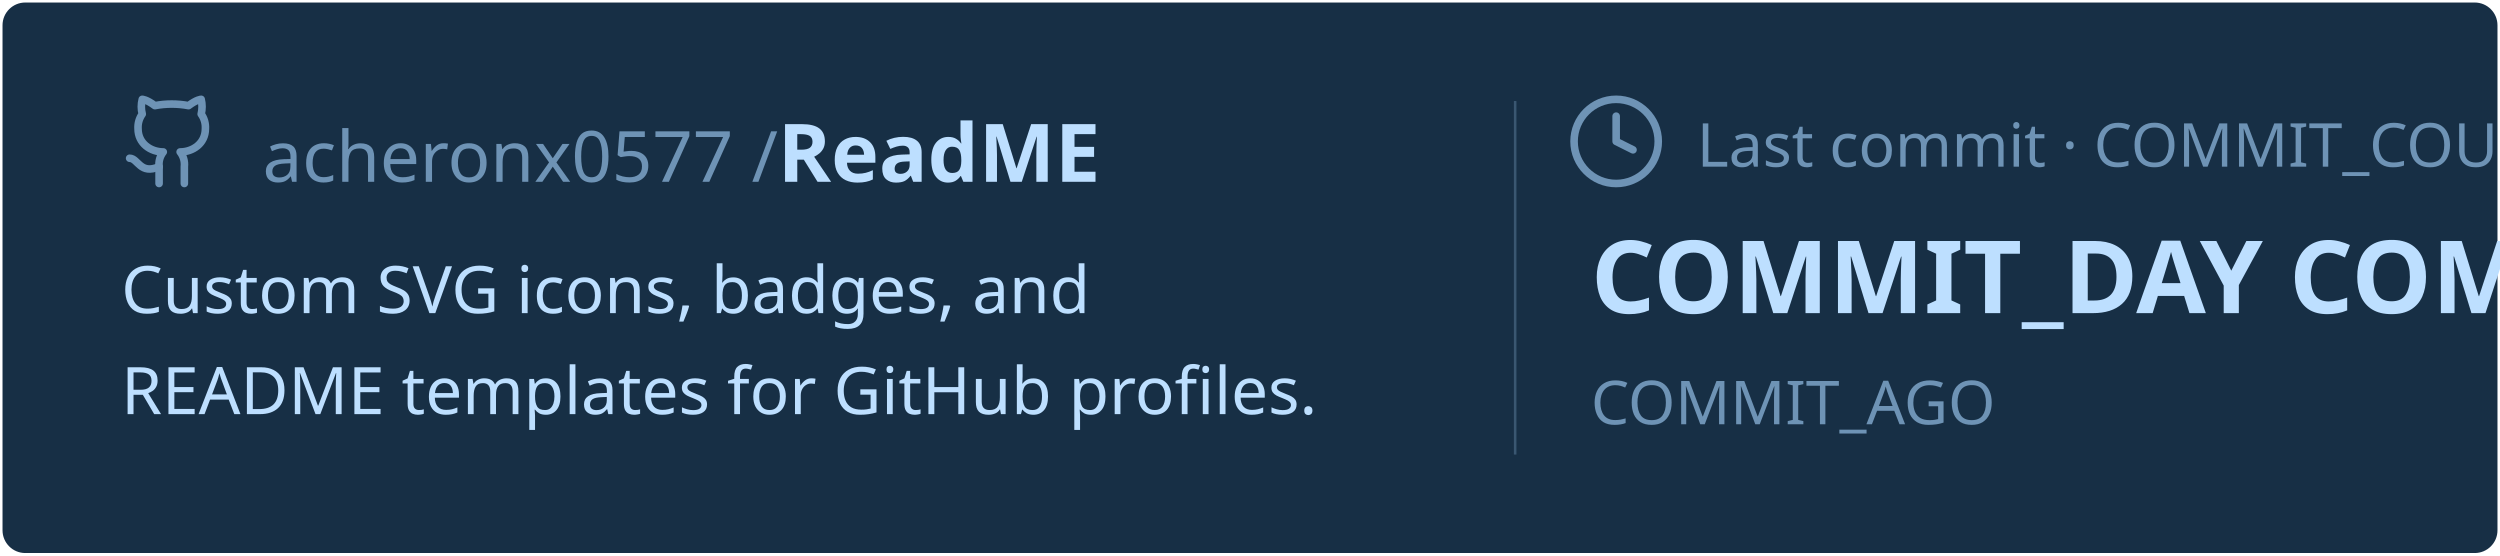
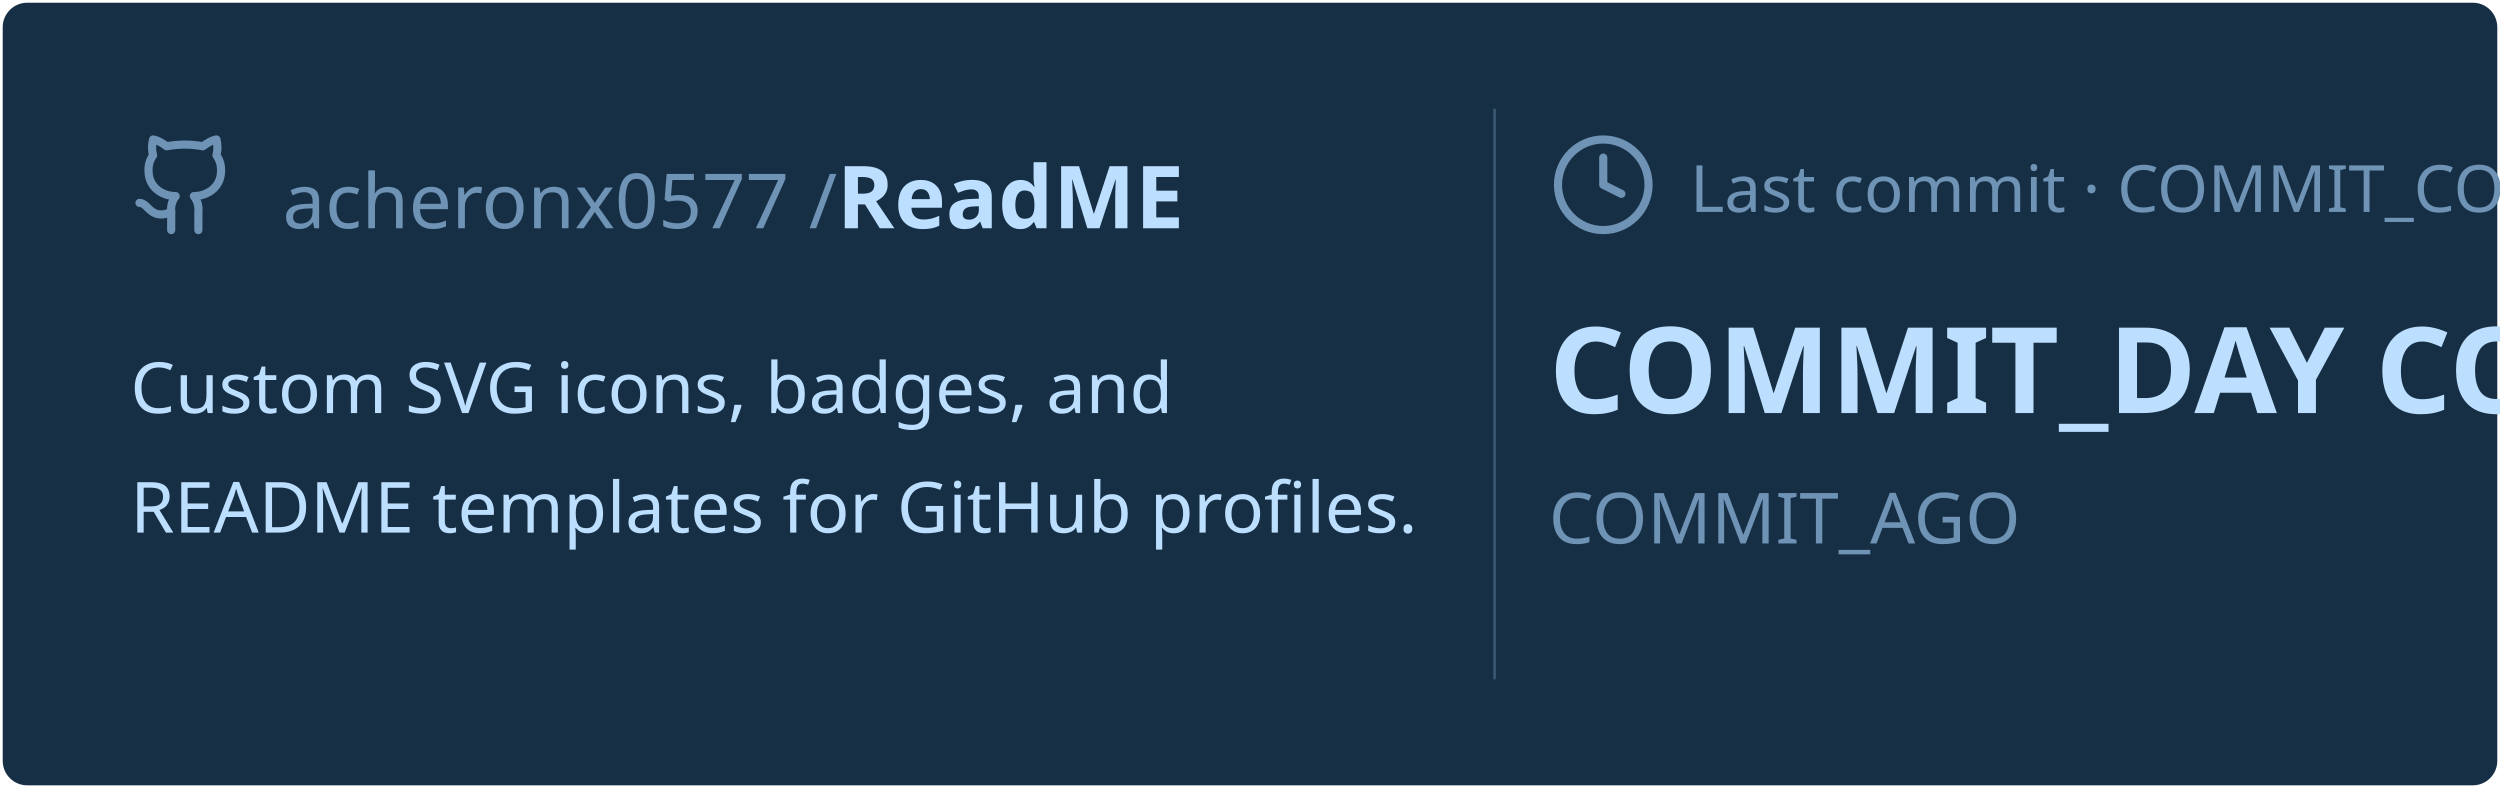
- <svg xmlns="http://www.w3.org/2000/svg" viewBox="0 0 495 110" width="495px" height="110px">
-   <rect stroke="#000000" stroke-opacity="0" fill="#172F45" rx="4.5" x="0.5" y="0.5" width="494" height="109" />
-   <g transform="translate(24, 36)">
+ <svg xmlns="http://www.w3.org/2000/svg" viewBox="0 0 460 145" width="460px" height="145px">
+   <rect stroke="#000000" stroke-opacity="0" fill="#172F45" rx="4.5" x="0.5" y="0.5" width="459" height="144" />
+   <g transform="translate(24, 42)">
    <svg x="0" y="-18" width="20" height="20" viewBox="0 0 24 24" fill="none" stroke="#6E93B5" stroke-width="1.8" stroke-linecap="round" stroke-linejoin="round">
      <path d="M15 22v-4a4.8 4.8 0 0 0-1-3.5c3 0 6-2 6-5.5.08-1.25-.27-2.48-1-3.5.28-1.15.28-2.35 0-3.5 0 0-1 0-3 1.5-2.64-.5-5.36-.5-8 0C6 2 5 2 5 2c-.3 1.15-.3 2.35 0 3.5A5.403 5.403 0 0 0 4 9c0 3.5 3 5.5 6 5.5-.39.49-.68 1.05-.85 1.65-.17.6-.22 1.23-.15 1.85v4" />
      <path d="M9 18c-4.51 2-5-2-7-2" />
    </svg>
    <text x="28" y="0" font-family="&quot;Segoe UI&quot;, Ubuntu, sans-serif" font-size="14" font-weight="400" fill="#6E93B5">acheronx0577 /</text>
    <text x="130" y="0" font-family="&quot;Segoe UI&quot;, Ubuntu, sans-serif" font-size="16" font-weight="700" fill="#BDDFFF">ReadME</text>
  </g>
-   <text x="24" y="62" font-family="&quot;Segoe UI&quot;, Ubuntu, sans-serif" font-size="13" font-weight="400" fill="#BDDFFF">Custom SVG icons, badges, and</text>
-   <text x="24" y="82" font-family="&quot;Segoe UI&quot;, Ubuntu, sans-serif" font-size="13" font-weight="400" fill="#BDDFFF">README templates for GitHub profiles.</text>
-   <line x1="300" y1="20" x2="300" y2="90" stroke="#6E93B5" stroke-width="0.5" stroke-opacity="0.4" />
-   <svg x="310" y="18" width="20" height="20" viewBox="0 0 24 24" fill="none" stroke="#6E93B5" stroke-width="1.8" stroke-linecap="round" stroke-linejoin="round">
+   <text x="24" y="76" font-family="&quot;Segoe UI&quot;, Ubuntu, sans-serif" font-size="13" font-weight="400" fill="#BDDFFF">Custom SVG icons, badges, and</text>
+   <text x="24" y="98" font-family="&quot;Segoe UI&quot;, Ubuntu, sans-serif" font-size="13" font-weight="400" fill="#BDDFFF">README templates for GitHub profiles.</text>
+   <line x1="275" y1="20" x2="275" y2="125" stroke="#6E93B5" stroke-width="0.5" stroke-opacity="0.4" />
+   <svg x="285" y="24" width="20" height="20" viewBox="0 0 24 24" fill="none" stroke="#6E93B5" stroke-width="1.8" stroke-linecap="round" stroke-linejoin="round">
    <circle cx="12" cy="12" r="10" />
    <polyline points="12 6 12 12 16 14" />
  </svg>
-   <text x="336" y="33" font-family="&quot;Segoe UI&quot;, Ubuntu, sans-serif" font-size="12" font-weight="400" fill="#6E93B5">Last commit · COMMIT_COUNT commits</text>
-   <text x="315" y="62" font-family="&quot;Segoe UI&quot;, Ubuntu, sans-serif" font-size="20" font-weight="700" fill="#BDDFFF">COMMIT_DAY COMMIT_MON COMMIT_YEAR</text>
-   <text x="315" y="84" font-family="&quot;Segoe UI&quot;, Ubuntu, sans-serif" font-size="12" font-weight="400" fill="#6E93B5">COMMIT_AGO</text>
+   <text x="311" y="39" font-family="&quot;Segoe UI&quot;, Ubuntu, sans-serif" font-size="12" font-weight="400" fill="#6E93B5">Last commit · COMMIT_COUNT commits</text>
+   <text x="285" y="76" font-family="&quot;Segoe UI&quot;, Ubuntu, sans-serif" font-size="22" font-weight="700" fill="#BDDFFF">COMMIT_DAY COMMIT_MON COMMIT_YEAR</text>
+   <text x="285" y="100" font-family="&quot;Segoe UI&quot;, Ubuntu, sans-serif" font-size="13" font-weight="400" fill="#6E93B5">COMMIT_AGO</text>
</svg>
